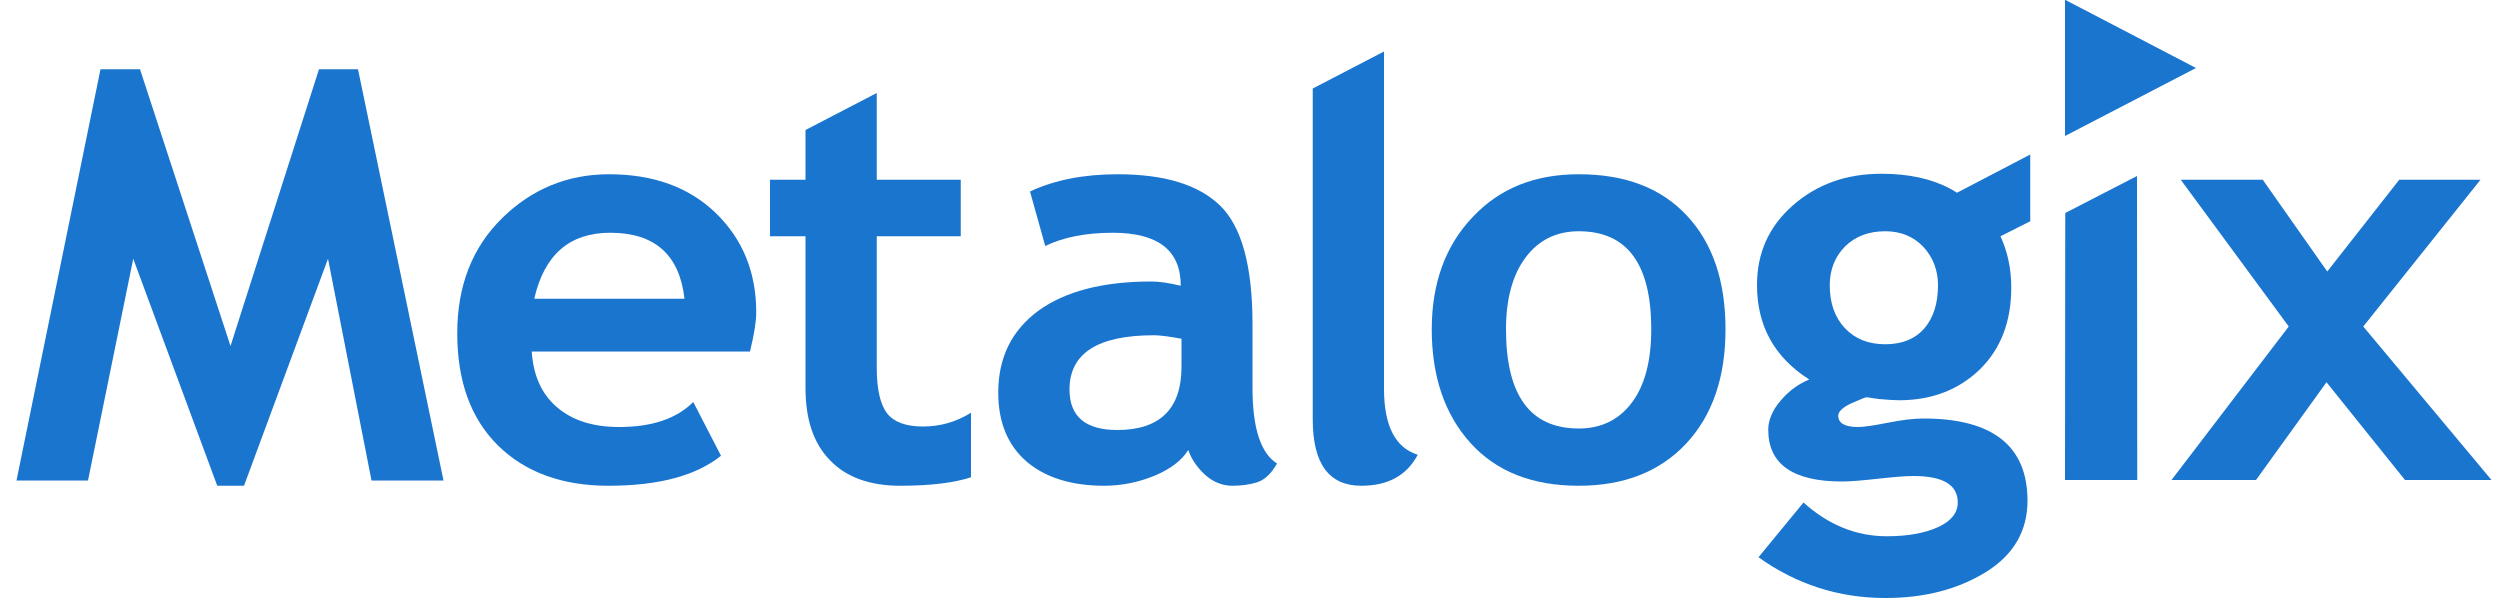
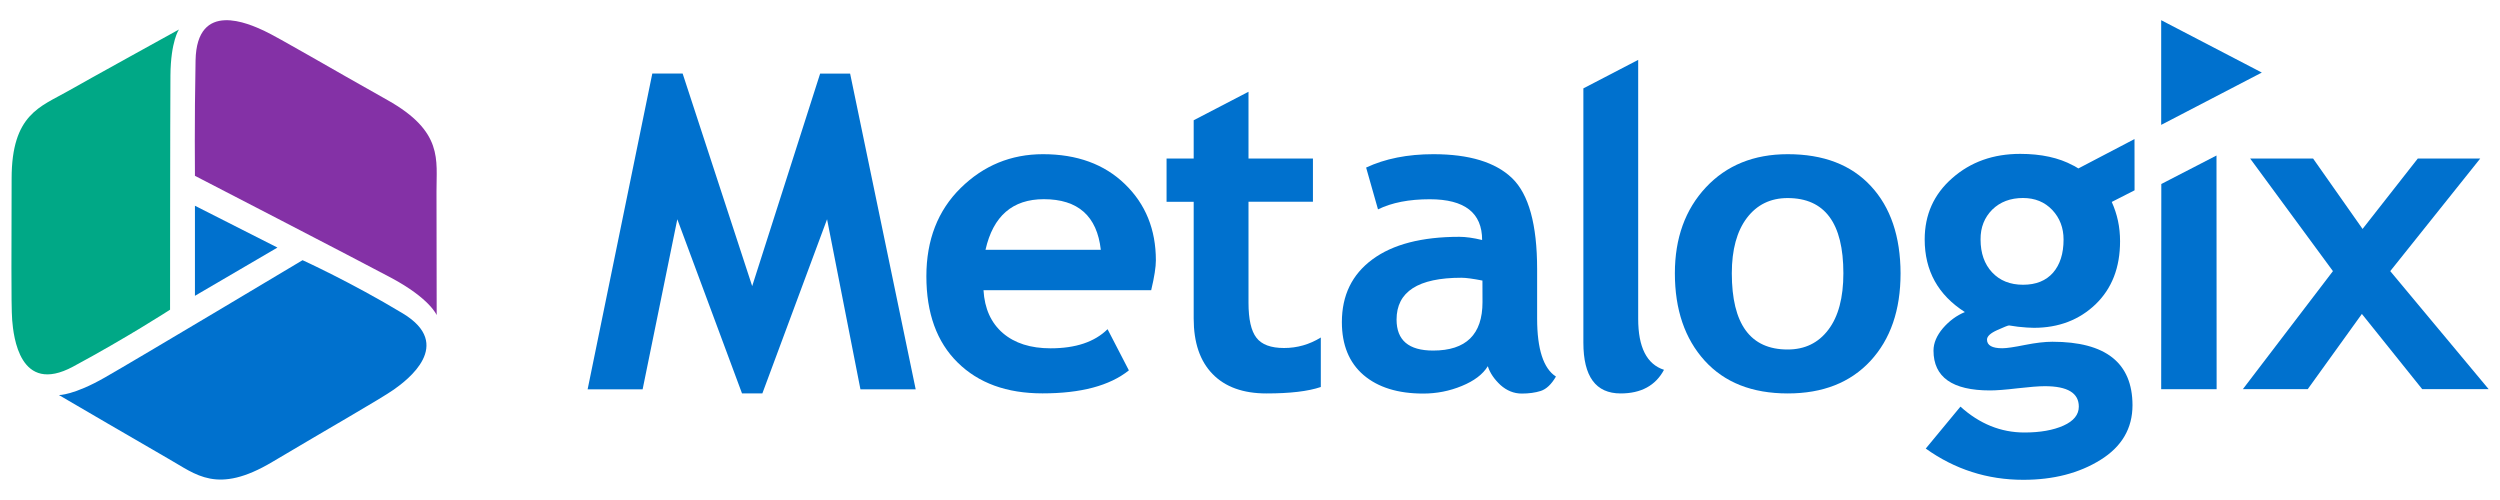
- <svg xmlns="http://www.w3.org/2000/svg" xml:space="preserve" width="100mm" height="24mm" version="1.1" style="shape-rendering:geometricPrecision; text-rendering:geometricPrecision; image-rendering:optimizeQuality; fill-rule:evenodd; clip-rule:evenodd" viewBox="0 0 10000 2400">
-   <defs>
-     <style type="text/css">
-    
-     .fil0 {fill:#1A75CF;fill-rule:nonzero}
-    
-   </style>
-   </defs>
-   <g id="Layer_x0020_1">
-     <polygon class="fil0" points="1432,277 1276,277 922,1384 560,277 402,277 66,1922 352,1922 533,1035 869,1943 976,1943 1312,1035 1486,1922 1774,1922 " />
-     <path class="fil0" d="M2137 1195c40,-176 141,-264 304,-264 178,0 277,88 297,264l-601 0zm888 55c0,-161 -54,-293 -162,-398 -107,-103 -249,-155 -427,-155 -166,0 -309,59 -428,176 -119,117 -179,270 -179,460 0,192 54,341 163,449 109,107 256,161 442,161 200,0 350,-40 450,-120l-111 -215c-67,67 -166,100 -296,100 -105,0 -187,-26 -249,-79 -62,-53 -95,-128 -101,-223l873 0c17,-70 25,-122 25,-156l0 0z" />
-     <path class="fil0" d="M3692 1706c-69,0 -117,-18 -144,-53 -27,-36 -41,-96 -41,-182l0 -526 336 0 0 -226 -336 0 0 -347 -285 148 0 199 -142 0 0 226 142 0 0 607c0,125 32,222 98,289 65,68 159,102 281,102 122,0 217,-12 283,-34l0 -258c-60,37 -123,55 -192,55l0 0z" />
-     <path class="fil0" d="M4726 1467c0,168 -86,253 -257,253 -127,0 -191,-54 -191,-162 0,-145 113,-217 338,-217 24,0 61,5 110,14l0 112 0 0zm284 85l0 -256c0,-233 -44,-391 -130,-474 -87,-84 -223,-125 -410,-125 -135,0 -252,23 -350,69l61 218c72,-35 162,-53 270,-53 182,0 272,71 272,212 -45,-11 -85,-17 -118,-17 -196,0 -346,40 -453,118 -106,79 -159,187 -159,327 0,118 38,210 113,275 75,64 179,97 311,97 70,0 137,-14 201,-40 64,-27 109,-61 135,-103 12,35 34,68 66,98 33,30 70,45 111,45 37,0 71,-5 99,-14 30,-10 56,-34 79,-75 -65,-41 -98,-141 -98,-302l0 0z" />
-     <path class="fil0" d="M5536 1555l0 -1349 -285 148 0 1324c0,177 65,265 194,265 107,0 182,-41 226,-124 -90,-28 -135,-116 -135,-264z" />
-     <path class="fil0" d="M6527 1611c-52,69 -123,103 -212,103 -194,0 -291,-132 -291,-397 0,-123 27,-219 79,-288 52,-69 123,-104 212,-104 194,0 290,131 290,392 0,127 -26,225 -78,294zm221 -748c-103,-111 -247,-166 -433,-166 -177,0 -318,57 -426,173 -108,114 -162,264 -162,447 0,189 52,341 155,455 103,114 247,171 433,171 182,0 325,-57 430,-169 105,-113 157,-265 157,-457 0,-192 -51,-344 -154,-454z" />
-     <polygon class="fil0" points="9453,1306 9922,719 9597,719 9309,1086 9051,719 8723,719 9155,1306 8686,1920 9024,1920 9306,1529 9620,1920 9966,1920 " />
-     <polygon class="fil0" points="8548,704 8261,852 8260,1920 8549,1920 " />
-     <polygon class="fil0" points="8260,-1 8260,544 8784,272 " />
-     <path class="fil0" d="M7381 985c41,-40 94,-60 160,-60 62,0 113,21 152,62 39,42 59,94 59,154 0,74 -19,131 -55,173 -37,42 -89,63 -156,63 -68,0 -122,-22 -162,-65 -40,-43 -60,-100 -60,-171 0,-63 21,-115 62,-156zm313 689c-40,0 -88,6 -143,17 -56,11 -95,17 -119,17 -52,0 -79,-15 -79,-45 0,-17 18,-34 53,-50 36,-16 56,-24 61,-24l47 7c35,3 62,5 82,5 130,0 237,-41 322,-122 85,-83 127,-192 127,-329 0,-74 -14,-141 -43,-205l119 -60 0 -267 -293 153c-18,-12 -27,-16 -27,-16 -74,-40 -166,-60 -275,-60 -141,0 -258,42 -354,126 -96,84 -144,190 -144,319 0,163 69,289 209,378 -44,18 -82,46 -114,84 -33,38 -50,78 -50,117 0,138 99,207 295,207 32,0 80,-4 143,-11 63,-7 111,-11 142,-11 119,0 178,35 178,106 0,42 -27,75 -80,99 -54,24 -121,36 -204,36 -122,0 -233,-45 -333,-135l-180 219c151,108 320,163 508,163 157,0 290,-35 402,-104 111,-69 166,-165 166,-285 0,-219 -139,-329 -416,-329l0 0z" />
+ <svg xmlns="http://www.w3.org/2000/svg" version="1.1" id="Layer_1" x="0px" y="0px" viewBox="0 0 4000 800" style="enable-background:new 0 0 4000 800;" xml:space="preserve">
+   <style type="text/css">
+ 	.st0{fill:#0071CE;}
+ 	.st1{fill:#00A886;}
+ 	.st2{fill:#8431A6;}
+ </style>
+   <g>
+     <g>
+       <path class="st0" d="M1360.2,117.8h-48l-108.7,340l-111.3-340.2h-48.5L940.2,622.9h88l55.5-272.1l103.5,278.6h32.6l103.5-278.6    l53.4,272.1h88.4L1360.2,117.8z" />
+       <path class="st0" d="M1849.4,416.6c0-49.4-16.5-90.1-49.5-122c-32.9-31.9-76.7-47.9-131.1-47.9c-51.2,0-95.1,18.1-131.7,54.1    s-54.9,83.1-54.9,141.2c0,59.1,16.6,105.1,50,138c33.3,32.9,78.5,49.4,135.8,49.4c61.3,0,107.4-12.2,138.2-36.8l-34.1-65.9    c-20.8,20.5-51.2,30.6-91.1,30.6c-32,0-57.5-8.1-76.5-24.4c-18.9-16.4-29.2-39.2-30.9-68.6h268.3    C1847,443,1849.4,427.1,1849.4,416.6z M1576.8,399.7c12.2-54.1,43.3-81,93.3-81c54.8,0,85.1,27,91.2,81H1576.8L1576.8,399.7z" />
+       <path class="st0" d="M2054.4,556.8c-21,0-35.8-5.5-44.1-16.4c-8.5-10.9-12.7-29.6-12.7-56V322.8h103.1v-69.2h-103.1V146.8    l-87.7,45.6v61.2h-43.4v69.3h43.4v186.7c0,38.4,9.9,67.9,30.2,88.8c20.1,20.7,48.9,31.1,86.2,31.1c37.7,0,66.7-3.4,87-10.3V540    C2095.1,551.2,2075.6,556.8,2054.4,556.8z" />
+       <path class="st0" d="M2459.4,509.6v-78.9c0-71.5-13.4-119.9-40-145.6c-26.6-25.6-68.6-38.4-125.9-38.4    c-41.5,0-77.5,7.2-107.7,21.4l19,66.9c22.2-10.9,49.9-16.2,82.8-16.2c55.9,0,83.8,21.7,83.8,65.2c-14.1-3.4-26.2-5.1-36.5-5.1    c-60,0-106.4,12-139,36.1c-32.7,24.1-48.9,57.5-48.9,100.4c0,36.4,11.5,64.7,34.6,84.6c23.2,19.8,55,29.7,95.5,29.7    c21.5,0,42.1-4,61.9-12.2c19.7-8.1,33.6-18.6,41.5-31.6c3.4,10.9,10.3,20.8,20.2,30.1c10.1,9,21.5,13.7,34.1,13.7    c11.4,0,21.6-1.4,30.5-4.2c8.9-3,16.9-10.5,24.2-23C2469.5,589.6,2459.4,558.7,2459.4,509.6z M2372,483.4    c0,51.7-26.3,77.5-79,77.5c-39.1,0-58.5-16.5-58.5-49.6c0-44.6,34.5-66.9,103.8-66.9c7.4,0,18.8,1.6,33.6,4.5L2372,483.4    L2372,483.4z" />
+       <path class="st0" d="M2621.1,510.2V95.8l-87.7,45.6v406.8c0,54.2,19.8,81.3,59.6,81.3c32.7,0,55.9-12.6,69.4-37.8    C2634.9,582.8,2621.1,555.7,2621.1,510.2z" />
+       <path class="st0" d="M2993.4,297.7c-31.6-34.1-75.9-51-133-51c-54.2,0-97.9,17.7-131,53.1c-33,35.3-49.6,81.2-49.6,137.4    c0,58.2,15.9,104.7,47.6,139.8c31.8,35,76,52.5,133.1,52.5c55.9,0,99.9-17.3,132.1-51.9c32.2-34.8,48.3-81.4,48.3-140.3    C3040.7,378.2,3024.9,331.6,2993.4,297.7z M2925.4,527.5c-16,21.2-37.7,31.7-65.2,31.7c-59.6,0-89.3-40.6-89.3-122    c0-37.8,8.1-67.3,24.1-88.5c16.1-21.2,37.8-31.8,65.2-31.8c59.5,0,89.2,40.1,89.2,120.3C2949.4,476.3,2941.4,506.4,2925.4,527.5z" />
+       <path class="st0" d="M3824.4,433.8l144-180.2h-99.9l-88.4,112.7l-79.2-112.7h-100.7l132.5,180.2l-144.1,188.8h103.8l86.6-120.3    l96.5,120.3h106.3L3824.4,433.8z" />
+       <g>
+         <path class="st0" d="M3546.4,248.8l-88.3,45.6l-0.2,328.3h88.7L3546.4,248.8z" />
+         <polygon class="st0" points="3457.9,32.3 3457.9,199.8 3618.9,116.1    " />
+       </g>
+       <g>
+         <path class="st0" d="M3283.8,546.8c-12.1,0-26.8,1.7-43.8,5.1c-17,3.4-29.2,5.3-36.4,5.3c-16.1,0-24.4-4.6-24.4-13.8     c0-5.3,5.5-10.4,16.5-15.3c10.9-4.9,17-7.4,18.8-7.4l14.4,2.1c10.5,1.1,19,1.7,25.3,1.7c39.8,0,72.7-12.7,98.8-37.7     c26.1-25.3,39.1-58.8,39.1-100.8c0-23-4.5-43.3-13.3-62.9l36.5-18.6l-0.1-82l-89.8,47c-5.8-3.8-8.5-4.8-8.5-4.8     c-22.6-12.3-50.9-18.5-84.6-18.5c-43,0-79.2,12.8-108.7,38.8c-29.5,25.8-44.1,58.5-44.1,98.1c0,50.1,21.4,88.8,64.3,116.2     c-13.4,5.5-25,14.2-35.1,25.8c-9.9,11.7-15.1,23.7-15.1,35.8c0,42.5,30.1,63.8,90.4,63.8c9.9,0,24.5-1.1,43.9-3.4     c19.3-2.2,34-3.4,43.8-3.4c36.4,0,54.4,10.9,54.4,32.7c0,12.8-8.1,23-24.6,30.4c-16.4,7.3-37.2,11-62.4,11     c-37.7,0-71.8-13.8-102.4-41.4l-55.5,67.1c46.5,33.3,98.6,50,156.1,50c48.1,0,89.3-10.6,123.5-31.9     c34.1-21.2,51.2-50.4,51.2-87.6C3411.8,580.6,3369.2,546.8,3283.8,546.8z M3187.7,335.3c12.6-12.3,29-18.5,49.1-18.5     c19.2,0,34.8,6.4,46.9,19.2c12,12.8,18,28.6,18,47.2c0,22.5-5.6,40.1-16.8,53.1c-11.3,12.8-27.2,19.3-48,19.3     s-37.3-6.7-49.6-19.9c-12.2-13.1-18.4-30.6-18.4-52.5C3168.7,363.7,3175.2,347.8,3187.7,335.3z" />
+       </g>
+     </g>
+     <polygon class="st0" points="311.9,329.2 311.9,473.3 443.9,396.1  " />
+     <path class="st1" d="M286.3,47.2c0,0-152.2,84-177.6,98.6c-43.8,25-90.1,36.8-90.1,139.8s-1.1,201.2,0.9,226.7   c2.1,25.5,11.8,120.3,97.4,74.3s155.2-91.1,155.2-91.1s0.1-315.3,0.6-375.1C273.2,65.9,286.3,47.2,286.3,47.2z" />
+     <path class="st2" d="M698.7,504.2c0,0-0.1-168.8-0.3-197.9c-0.3-50.4,11.4-95.8-78.5-146.2S445.5,59.9,422.3,49.1   C399,38.4,314.8-0.6,312.9,96.6s-1,184.7-1,184.7s260.9,134.8,313.6,163C688.1,477.7,698.7,504.2,698.7,504.2z" />
+     <path class="st0" d="M94.3,632.1c0,0,150.1,87.7,175.5,102.1c43.9,24.8,77.4,57.6,165.9,4.9c88.5-52.7,173.8-101.2,194.6-115.9   s97.3-71.7,14.1-121.8s-160.3-85.1-160.3-85.1S220,574.2,168.1,603.8C118.1,632.5,94.3,632.1,94.3,632.1z" />
  </g>
</svg>
